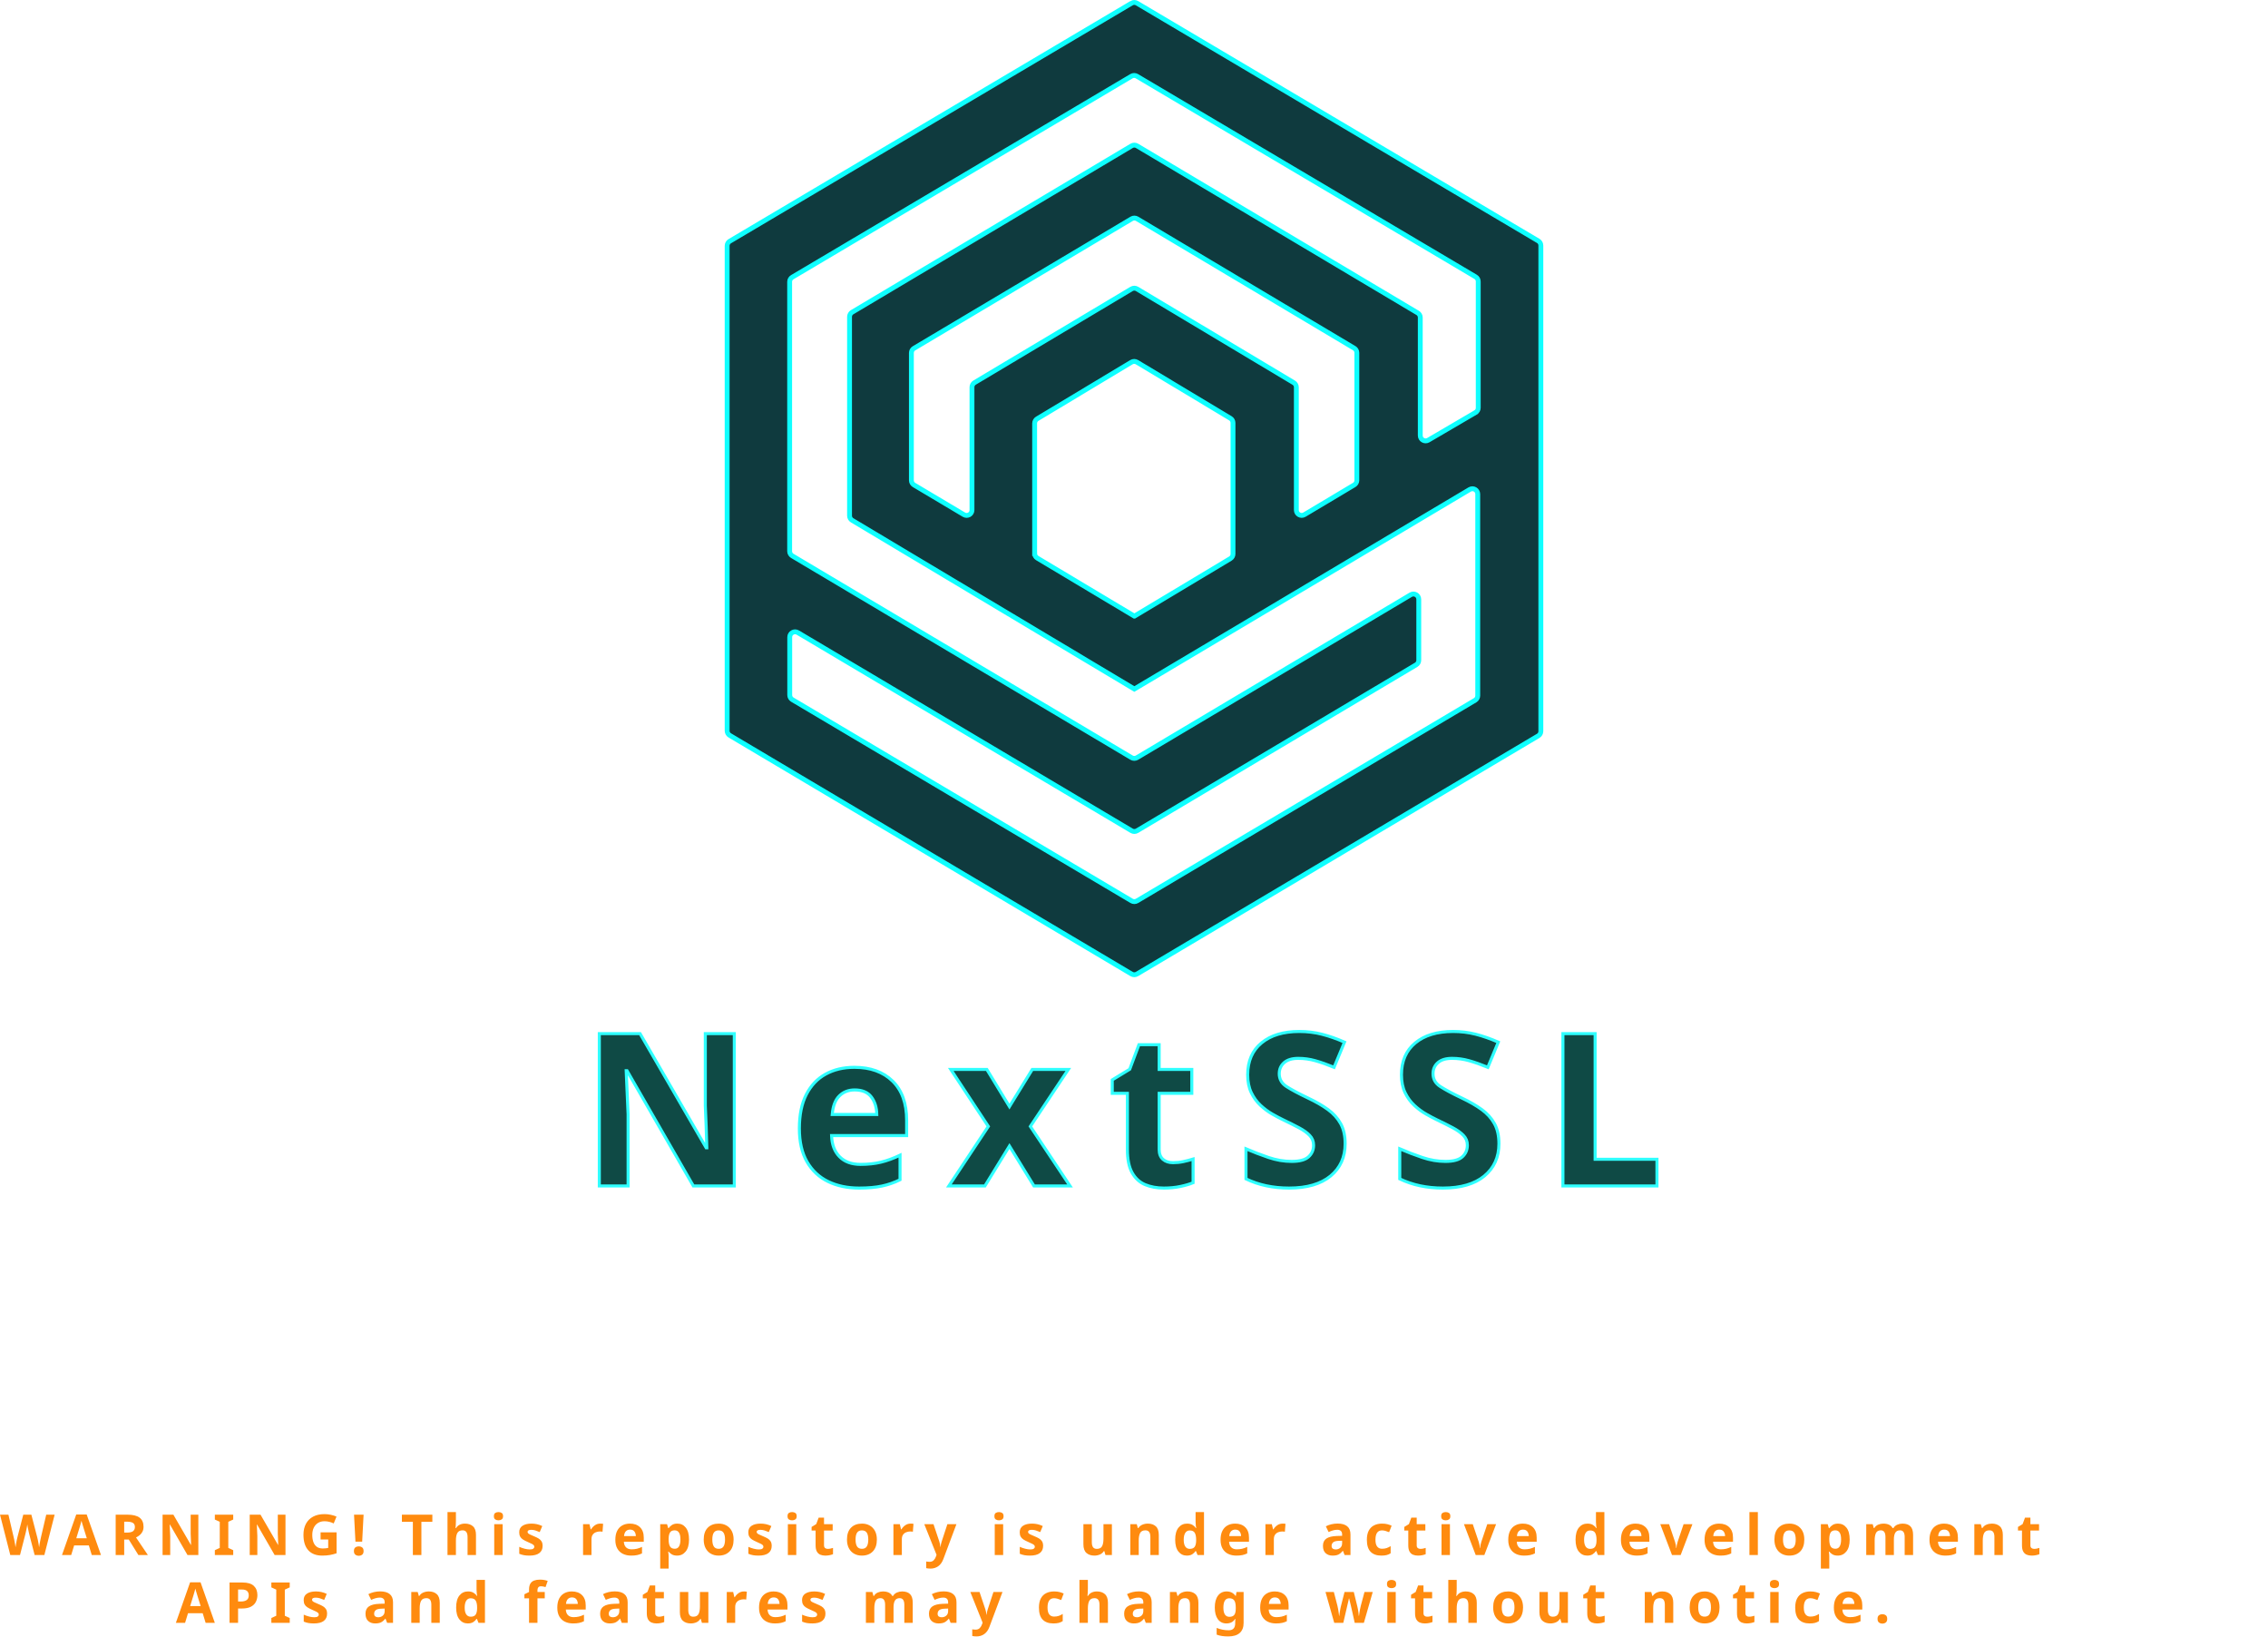
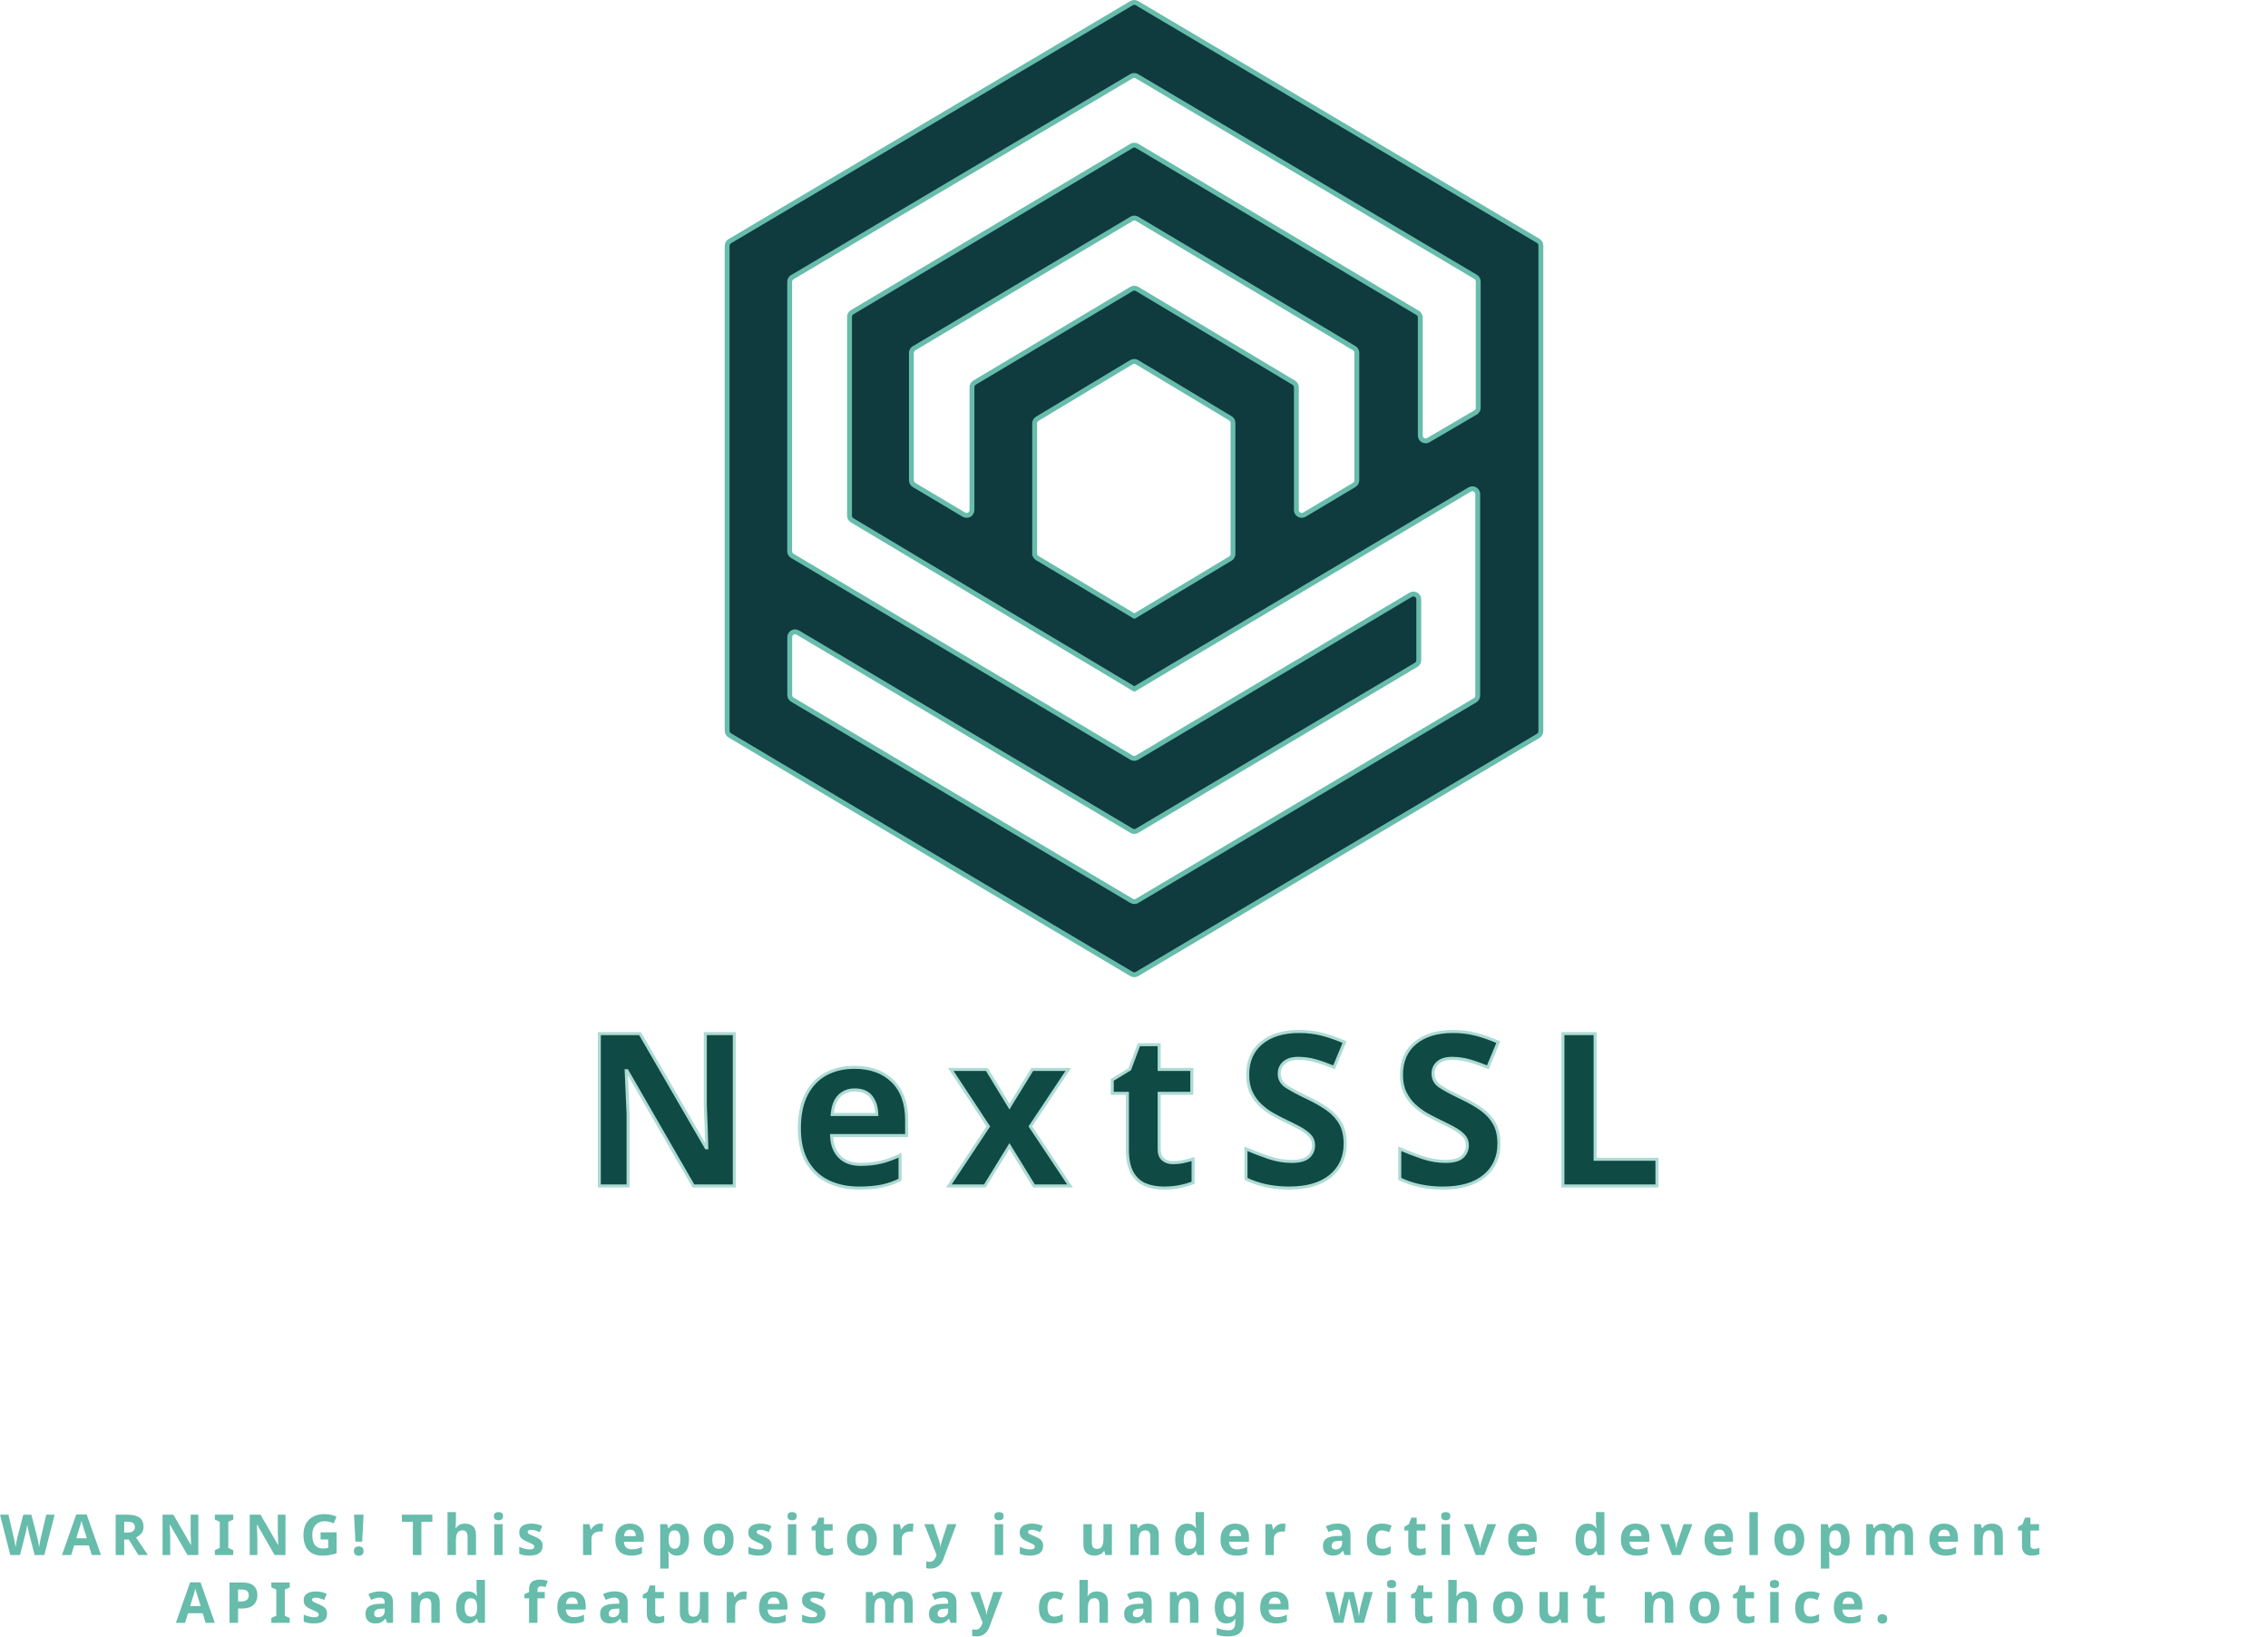
<svg xmlns="http://www.w3.org/2000/svg" id="Layer_2" data-name="Layer 2" viewBox="0 0 3732.48 2692.7">
  <defs>
    <style>
      .cls-1 {
        fill: #002e32;
-         stroke: aqua;
+         stroke: #5db8a6;
        stroke-miterlimit: 10;
        stroke-width: 8px;
      }

      .cls-1, .cls-2, .cls-3 {
        opacity: .94;
      }

      .cls-2 {
-         fill: #ff8400;
+         fill: #5db8a6;
        font-family: Unispace-Bold, Unispace;
        font-size: 93px;
        letter-spacing: .17em;
      }

      .cls-2, .cls-3 {
        font-weight: 700;
      }

      .cls-3 {
        fill: #003f39;
        font-family: MiriamMonoCLM-Bold, 'Miriam Mono CLM';
        font-size: 351px;
        letter-spacing: .17em;
-         stroke: #2ff;
+         stroke: #a8d9d1;
        stroke-width: 5px;
      }
    </style>
  </defs>
  <g id="Layer_1-2" data-name="Layer 1">
    <path class="cls-1" d="M1862.21,5.23c-220.66,130.69-440.61,260.95-661.23,391.62-2.67,1.58-4.31,4.45-4.31,7.55v797.96c0,3.1,1.63,5.97,4.3,7.55,220.66,131.02,440.96,261.82,661.24,392.61,2.76,1.64,6.2,1.64,8.97,0,221.95-131.7,441.77-262.15,660.33-391.84,2.66-1.58,4.29-4.45,4.29-7.54V403.88c0-3.1-1.64-5.97-4.31-7.55-220.31-130.48-439.76-260.46-660.34-391.11-2.76-1.63-6.19-1.63-8.95,0ZM2428.41,678.62c-24.89,14.57-49.96,29.24-77.82,45.54-5.85,3.42-13.21-.79-13.21-7.57v-194.21c0-3.1-1.63-5.97-4.29-7.55-154.56-91.99-307.32-182.9-461.79-274.83-2.77-1.65-6.22-1.65-8.99,0-153.79,91.52-307,182.69-459.93,273.69-2.66,1.58-4.28,4.44-4.28,7.54v327.28c0,3.09,1.62,5.95,4.27,7.53l463.67,277.15.75.44c183.96-109.42,367.92-218.84,551.88-328.26,5.85-3.48,13.26.74,13.26,7.54v331.65c0,3.1-1.63,5.96-4.29,7.54-184.08,109.21-369.61,219.29-556.37,330.09-2.76,1.64-6.2,1.64-8.96,0-186.48-110.58-372.56-220.91-558.33-331.07-2.66-1.58-4.3-4.45-4.3-7.54,0-16.38,0-68.9,0-95.27,0-6.8,7.41-11.01,13.27-7.54,184.6,109.56,366.26,217.38,549.36,326.05,2.76,1.64,6.21,1.64,8.97,0,154.01-91.55,306.32-182.08,459.32-273.03,2.66-1.58,4.29-4.45,4.29-7.55v-100.14c0-6.81-7.42-11.02-13.27-7.54-152.06,90.47-300.65,178.87-450.43,267.98-2.77,1.65-6.21,1.65-8.98,0-186.48-110.88-372.43-221.45-558.38-332.02-2.66-1.58-4.29-4.45-4.29-7.54v-443.36c0-3.1,1.63-5.96,4.3-7.54,185.01-109.6,371.08-219.84,558.2-330.69,2.76-1.63,6.19-1.63,8.95,0,186.71,110.56,372.29,220.45,557.46,330.11,2.67,1.58,4.3,4.45,4.3,7.55v207.99c0,3.12-1.65,6-4.34,7.57ZM2133.43,839.22v-202.04c0-3.09-1.62-5.95-4.27-7.53-85.69-51.26-171.23-102.43-257.9-154.28-2.77-1.66-6.24-1.66-9.02,0-86.92,51.86-173.01,103.21-258.38,154.14-2.65,1.58-4.27,4.44-4.27,7.52v202.2c0,6.81-7.41,11.02-13.26,7.54l-82.15-48.9c-2.66-1.58-4.29-4.45-4.29-7.54v-209.71c0-3.1,1.64-5.97,4.3-7.55,120.21-71.51,238.63-141.95,358.18-213.06,2.77-1.65,6.22-1.65,8.99,0,119.05,70.93,237.39,141.43,357.33,212.89,2.66,1.58,4.29,4.45,4.29,7.55v209.84c0,3.09-1.63,5.95-4.28,7.53l-82,48.92c-5.85,3.49-13.27-.72-13.27-7.53ZM1702.72,910.63v-214.08c0-3.08,1.62-5.95,4.27-7.53,51.89-31.17,103.13-61.95,155.05-93.13,2.78-1.67,6.27-1.67,9.06,0,51.59,30.98,102.31,61.43,153.79,92.35,2.64,1.59,4.27,4.45,4.27,7.53v215.68c0,3.08-1.62,5.94-4.26,7.52-51.98,31.17-104.17,62.47-158.05,94.77h-.01c-53.39-31.93-106.61-63.75-159.84-95.58-2.65-1.58-4.27-4.44-4.27-7.53Z" />
    <text class="cls-3" transform="translate(954.7 1951.21)">
      <tspan x="0" y="0">NextSSL</tspan>
    </text>
    <text class="cls-2" transform="translate(0 2558.5)">
      <tspan x="0" y="0">WARNING! This repository is under active development</tspan>
      <tspan x="289.41" y="111.6">APIs and features may change without notice.</tspan>
    </text>
  </g>
</svg>
